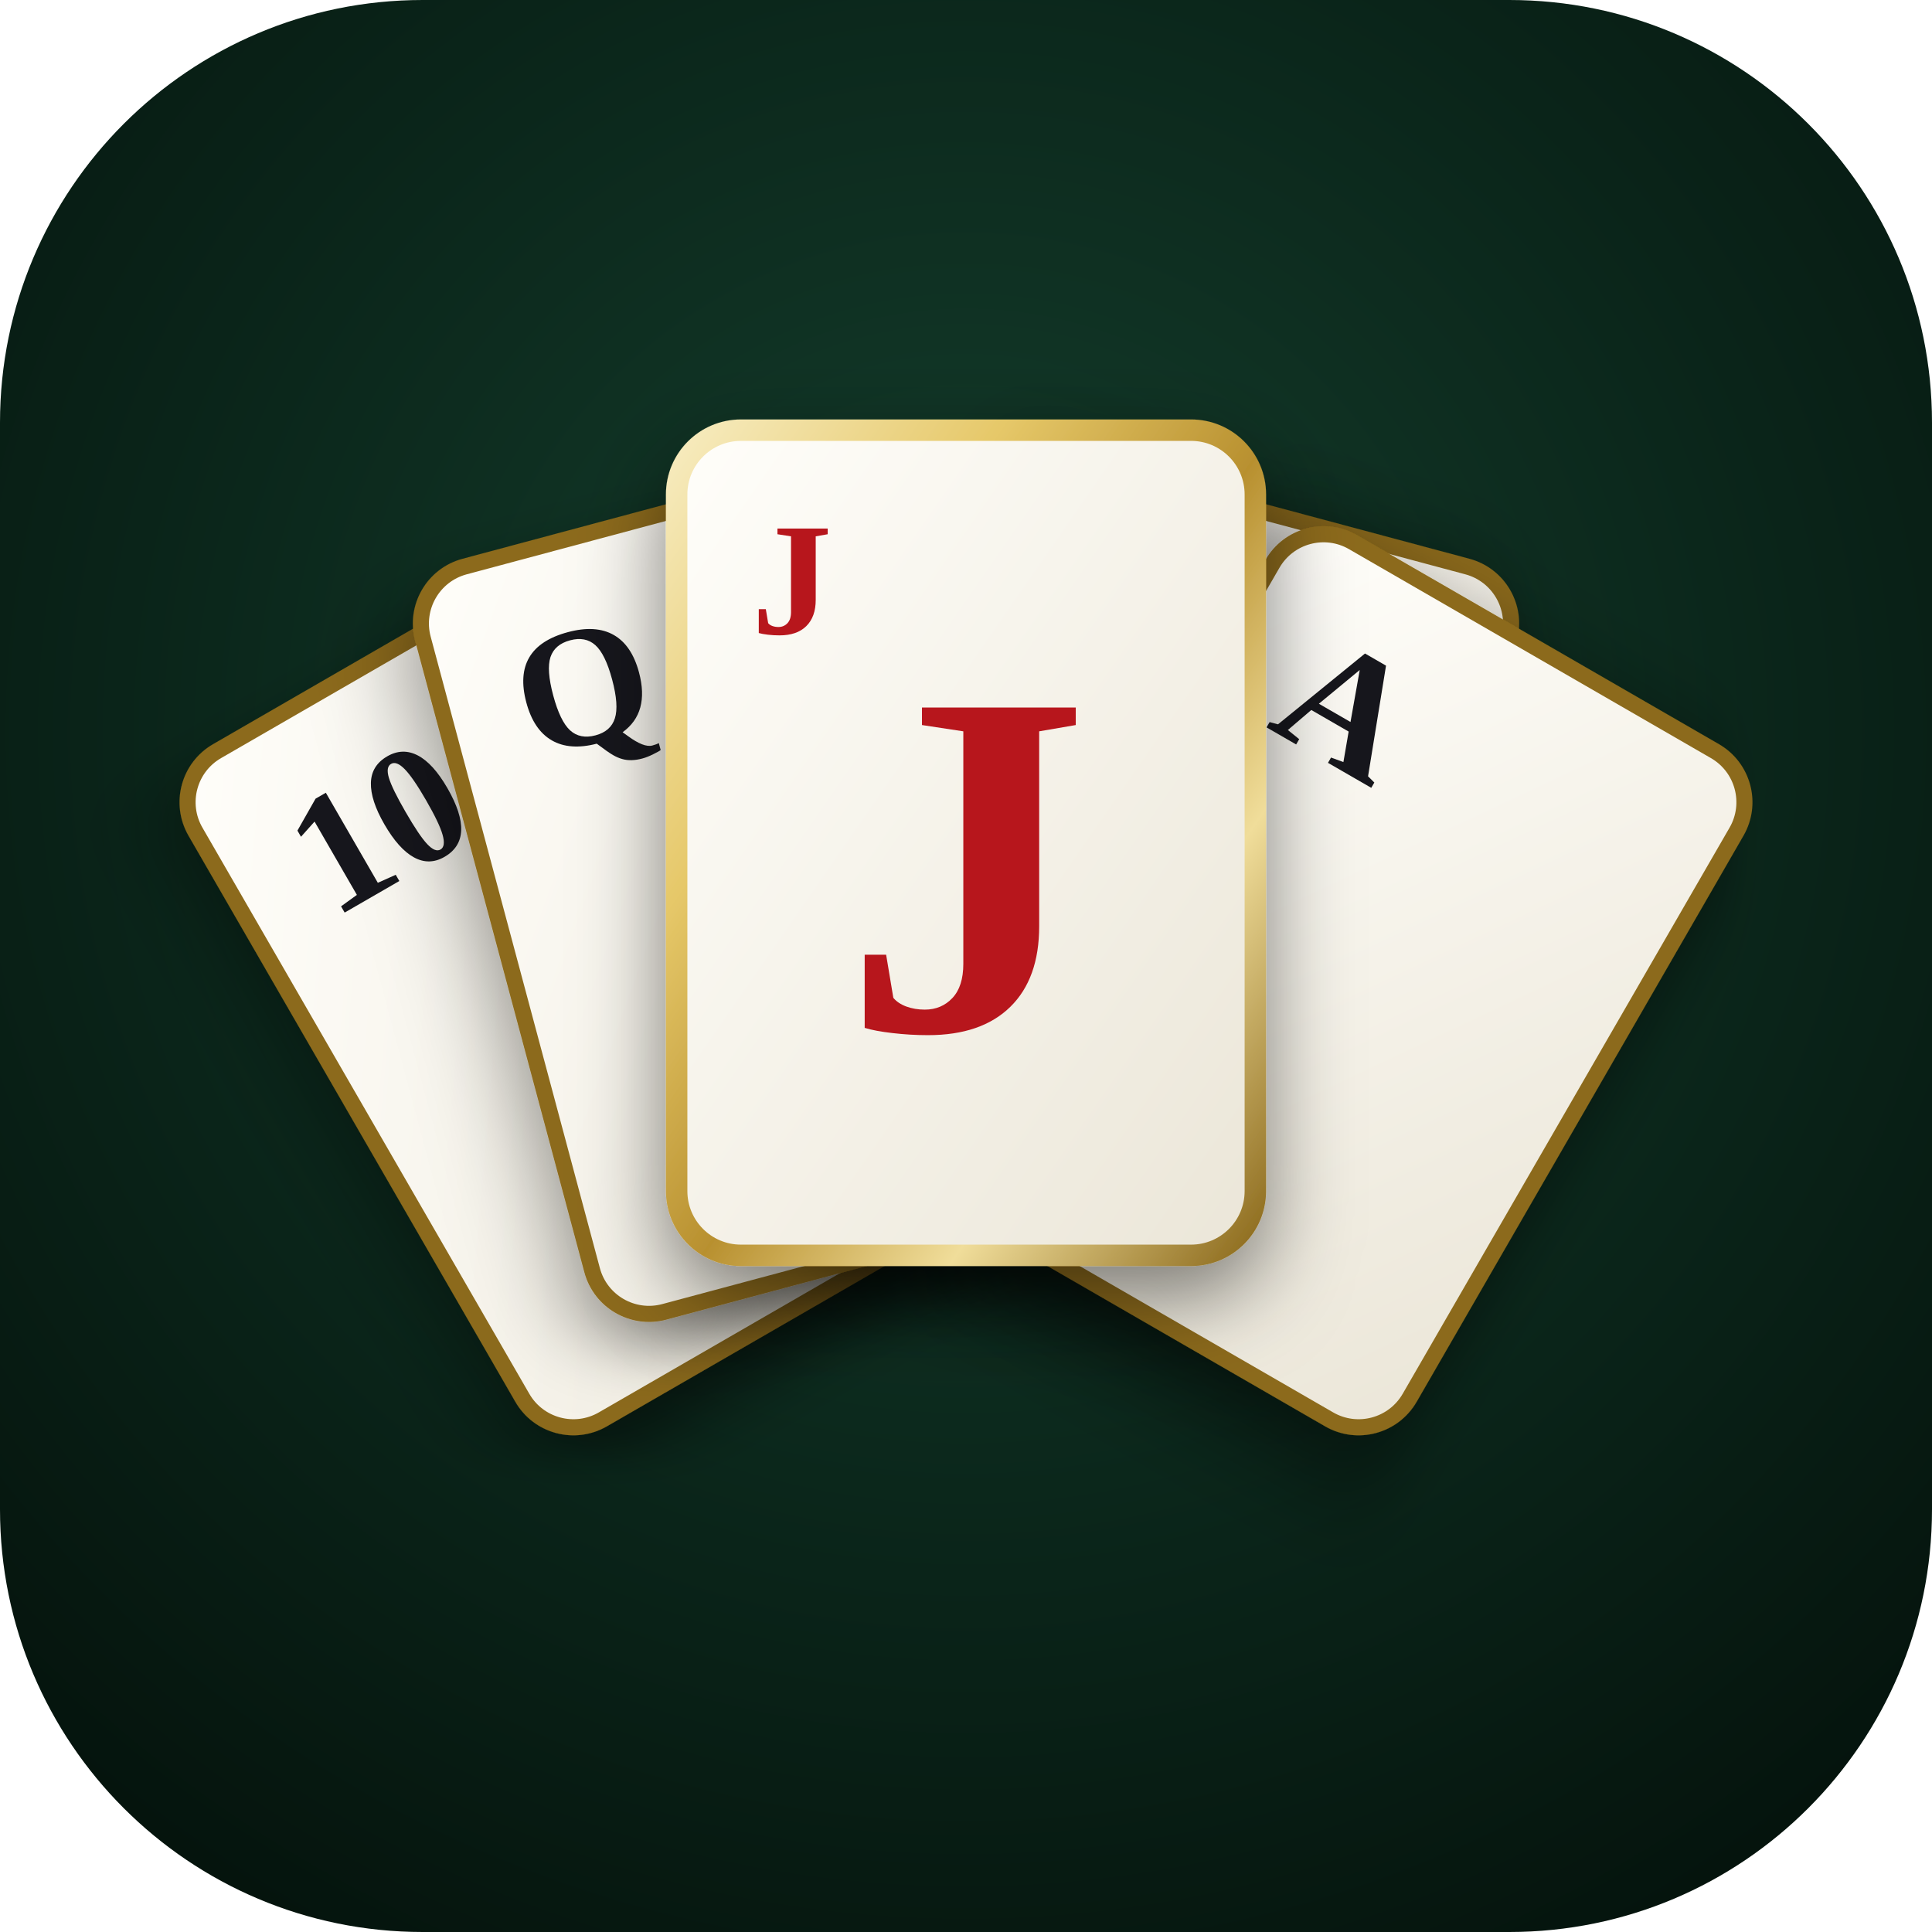
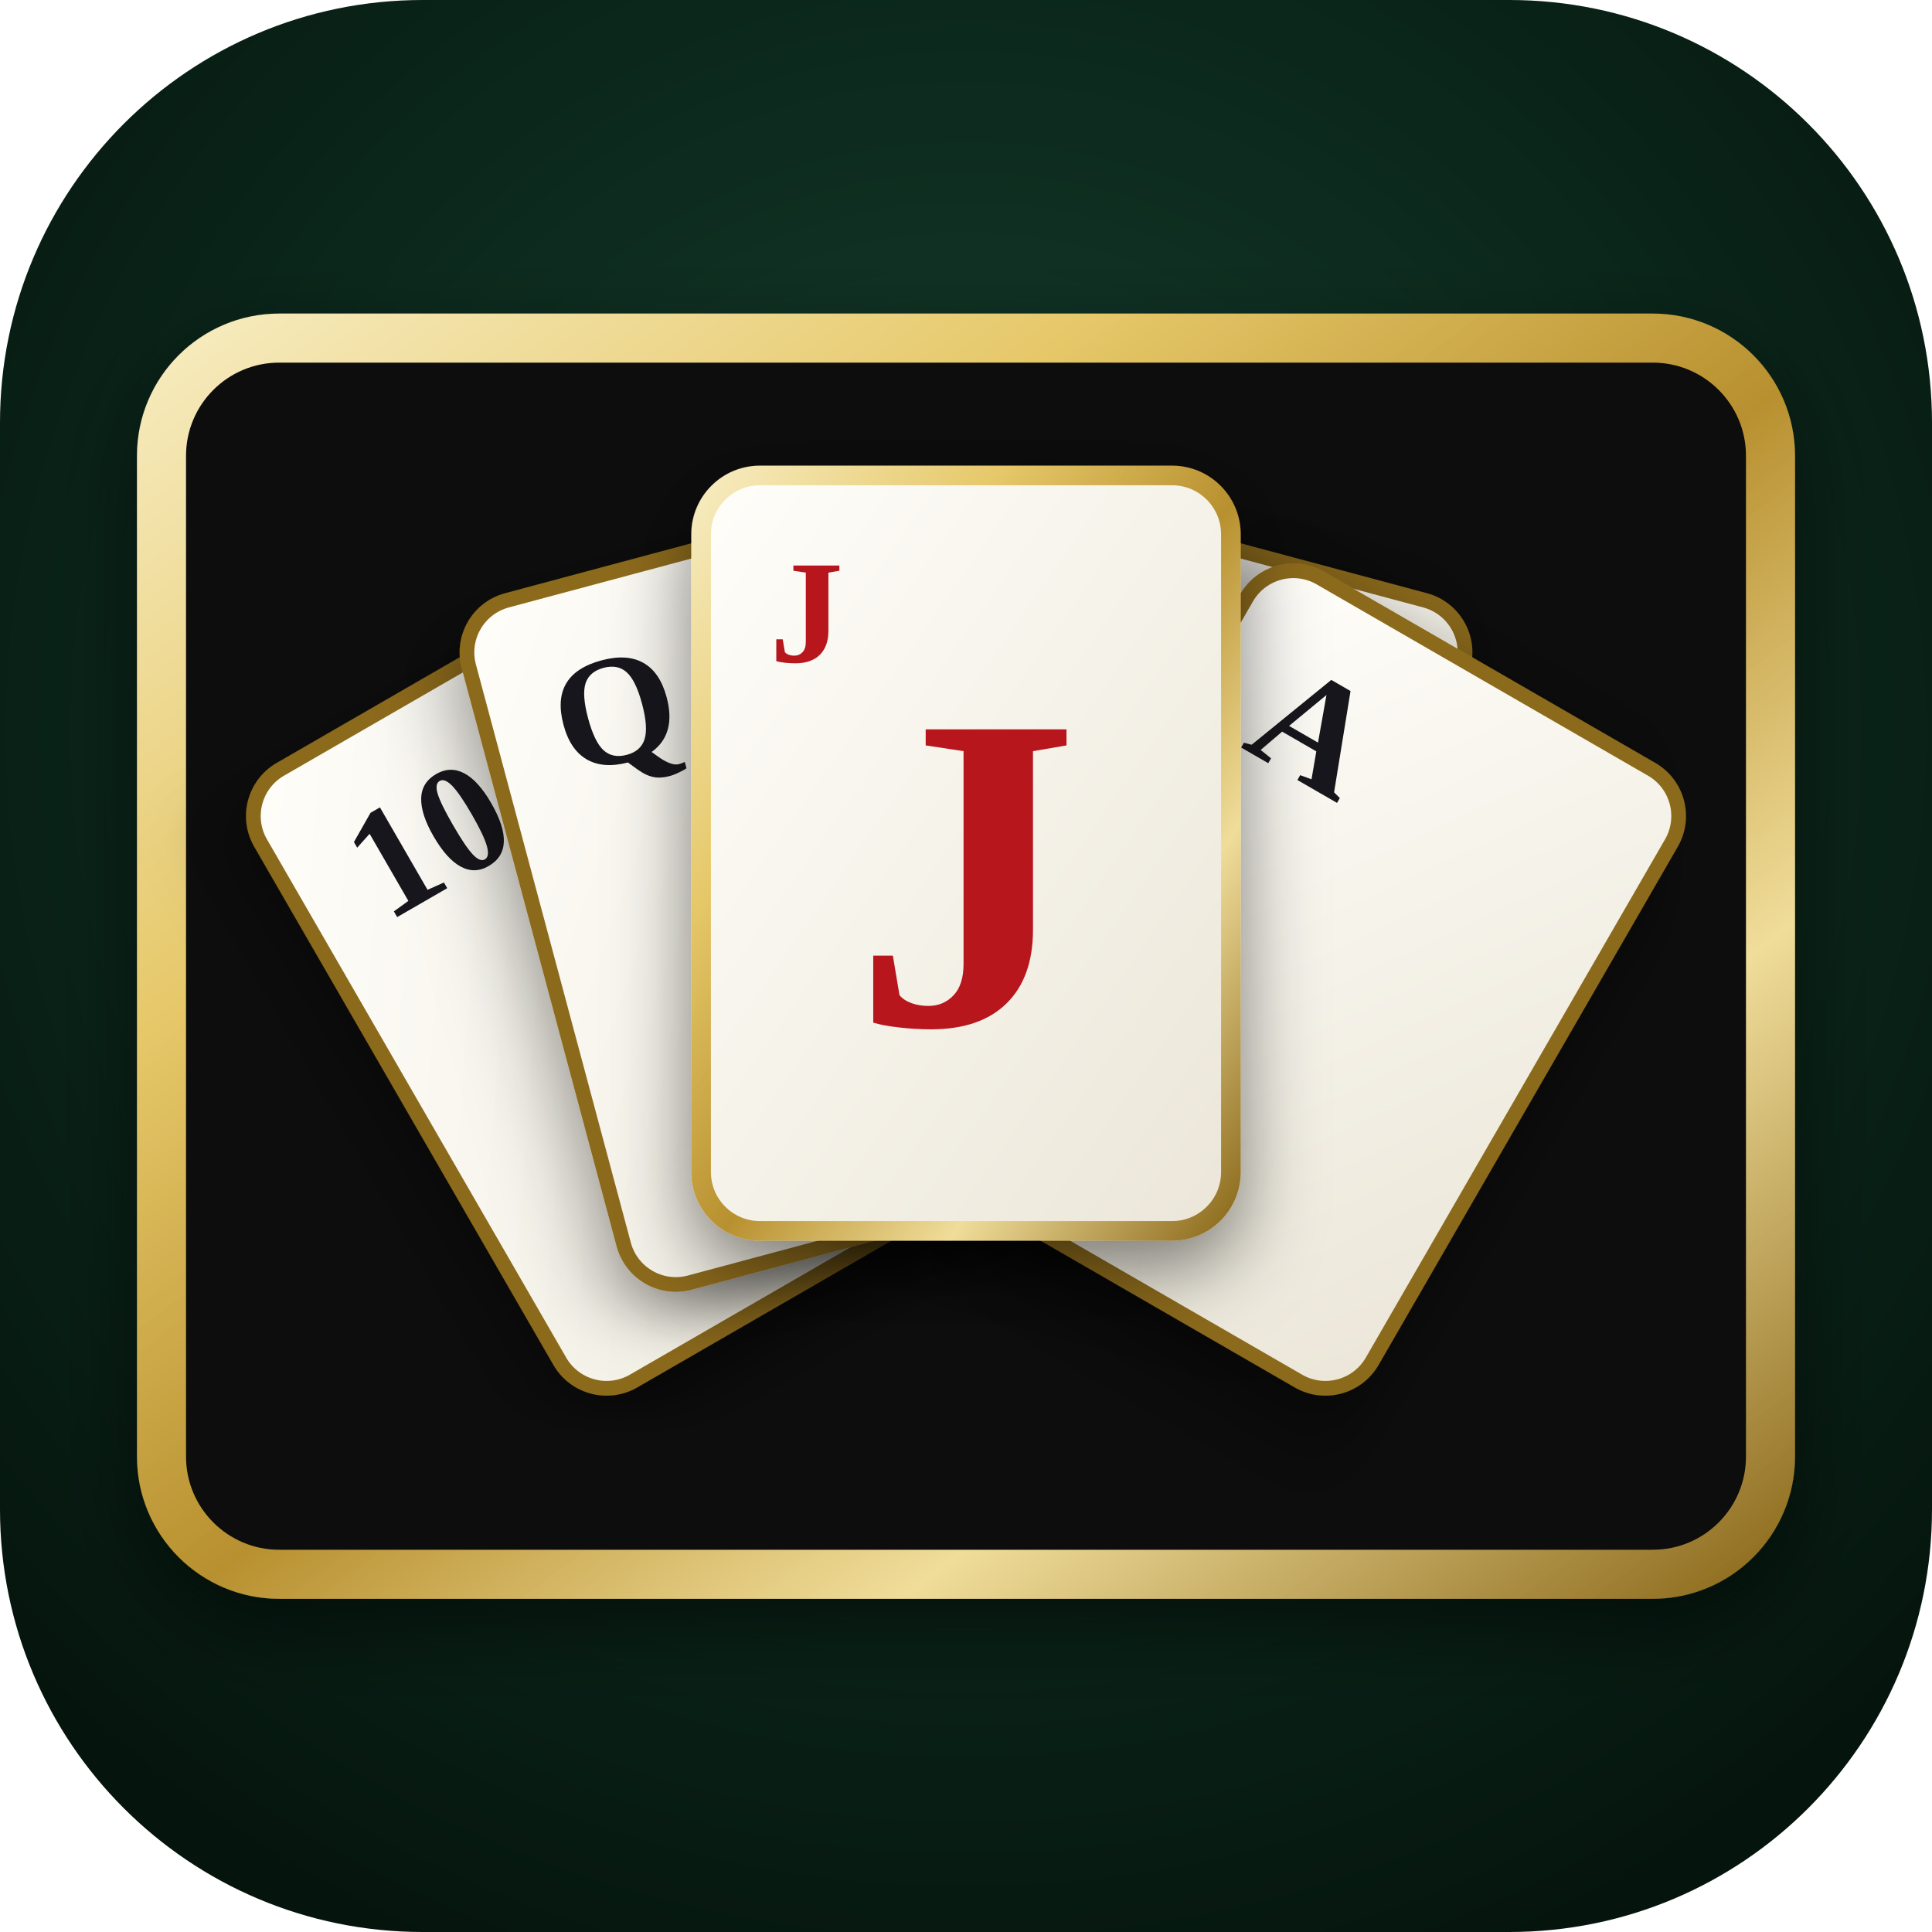
<svg xmlns="http://www.w3.org/2000/svg" viewBox="0 0 512 512" width="512" height="512">
  <defs>
    <radialGradient id="bg" cx="50%" cy="38%" r="75%">
      <stop offset="0%" stop-color="#15402e" />
      <stop offset="58%" stop-color="#0a2419" />
      <stop offset="100%" stop-color="#04110b" />
    </radialGradient>
    <linearGradient id="ring" x1="0" y1="0" x2="1" y2="1">
      <stop offset="0%" stop-color="#f7ecc0" />
      <stop offset="28%" stop-color="#e6c869" />
      <stop offset="52%" stop-color="#b8902f" />
      <stop offset="74%" stop-color="#f0dd9a" />
      <stop offset="100%" stop-color="#8c6a1c" />
    </linearGradient>
    <linearGradient id="paper" x1="0" y1="0" x2="1" y2="1">
      <stop offset="0%" stop-color="#fffefa" />
      <stop offset="100%" stop-color="#ebe6d8" />
    </linearGradient>
    <filter id="soft" x="-20%" y="-20%" width="140%" height="140%">
      <feDropShadow dx="0" dy="6" stdDeviation="8" flood-color="#000" flood-opacity=".5" />
    </filter>
  </defs>
  <rect width="512" height="512" rx="112" fill="url(#bg)" />
-   <g transform="translate(256 256) scale(1.42) translate(-256 -256)">
+   <g transform="translate(256 256) scale(1.3) translate(-256 -256)">
+     <rect x="92" y="128" width="328" height="252" rx="24" fill="#0b0b0e" stroke="url(#ring)" stroke-width="10" filter="url(#soft)" />
    <g font-family="Georgia, 'Times New Roman', serif" font-weight="700" fill="#17171a">
      <g filter="url(#soft)" transform="rotate(-30 256 380)">
        <rect x="206" y="168" width="100" height="144" rx="11" fill="url(#paper)" stroke="#8c6a1c" stroke-width="3" />
        <text x="220" y="206" font-size="32">10</text>
      </g>
      <g filter="url(#soft)" transform="rotate(-15 256 380)">
        <rect x="206" y="164" width="100" height="144" rx="11" fill="url(#paper)" stroke="#8c6a1c" stroke-width="3" />
        <text x="220" y="202" font-size="32">Q</text>
      </g>
      <g filter="url(#soft)" transform="rotate(15 256 380)">
        <rect x="206" y="164" width="100" height="144" rx="11" fill="url(#paper)" stroke="#8c6a1c" stroke-width="3" />
        <text x="220" y="202" font-size="32">K</text>
      </g>
      <g filter="url(#soft)" transform="rotate(30 256 380)">
        <rect x="206" y="168" width="100" height="144" rx="11" fill="url(#paper)" stroke="#8c6a1c" stroke-width="3" />
        <text x="220" y="206" font-size="32">A</text>
      </g>
      <g filter="url(#soft)">
        <rect x="202" y="156" width="108" height="154" rx="12" fill="url(#paper)" stroke="url(#ring)" stroke-width="4" />
        <text x="256" y="268" font-size="92" fill="#b7151e" text-anchor="middle">J</text>
        <text x="216" y="194" font-size="30" fill="#b7151e">J</text>
      </g>
    </g>
  </g>
</svg>
